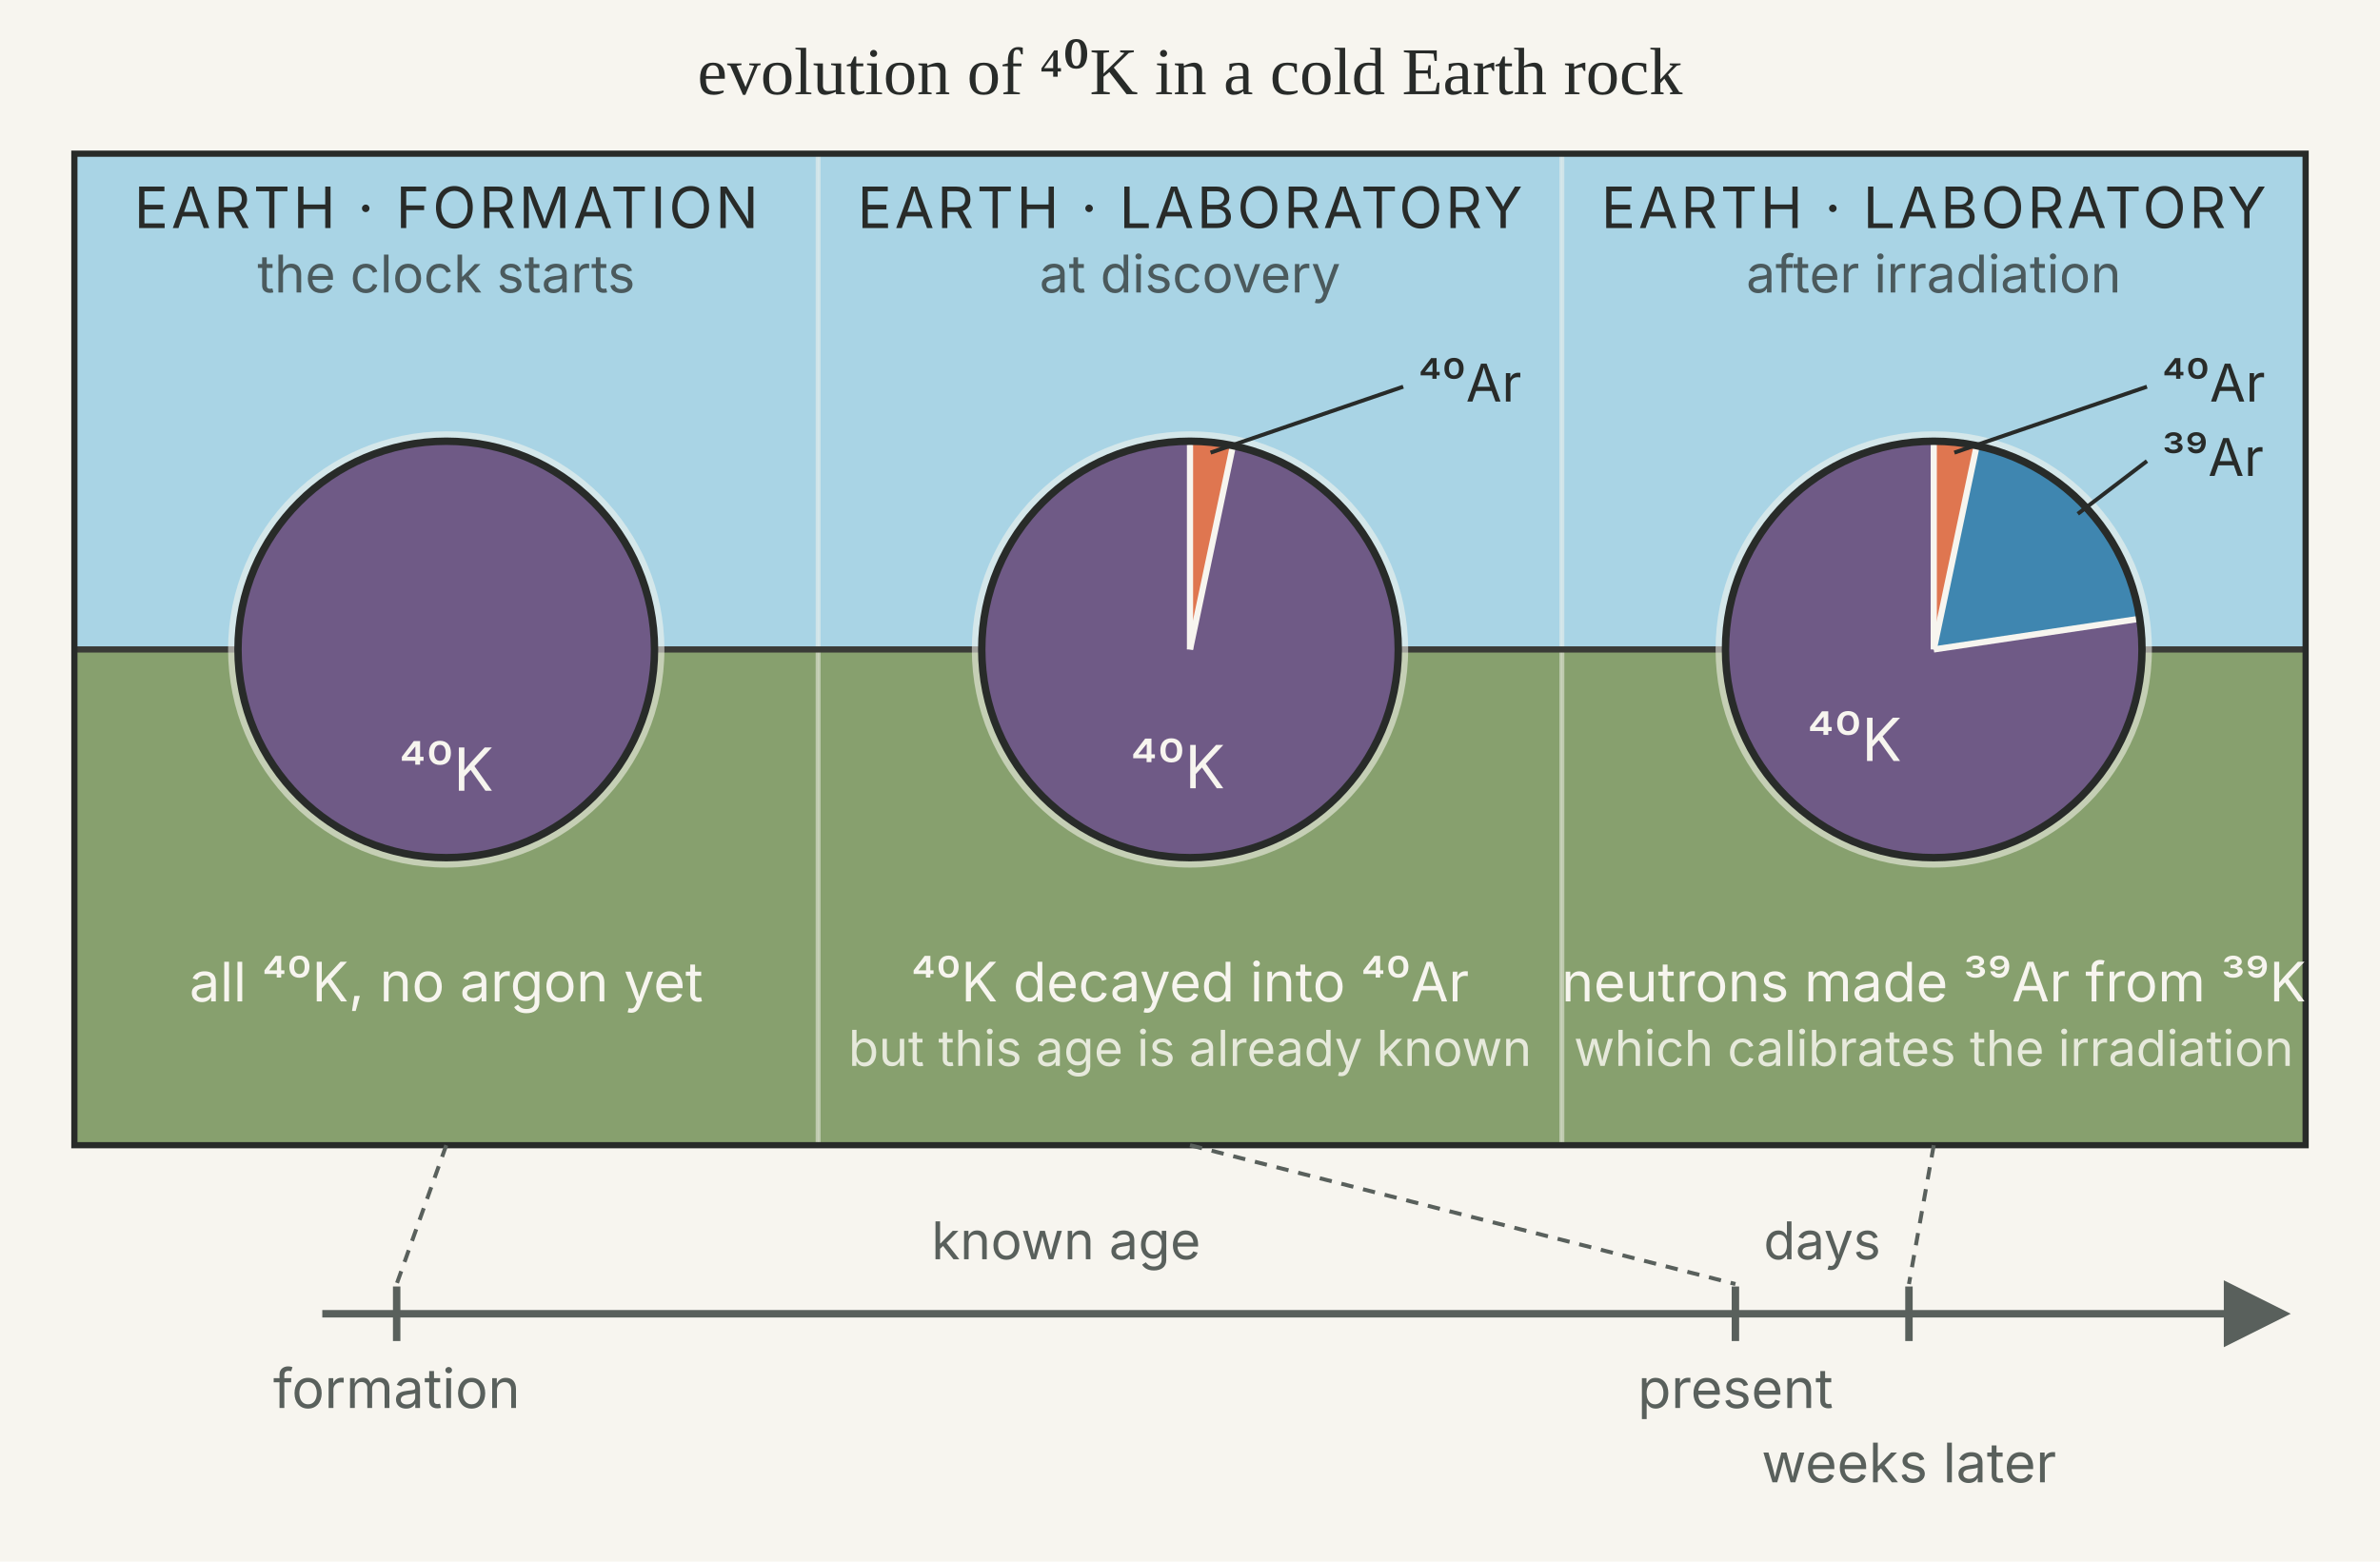
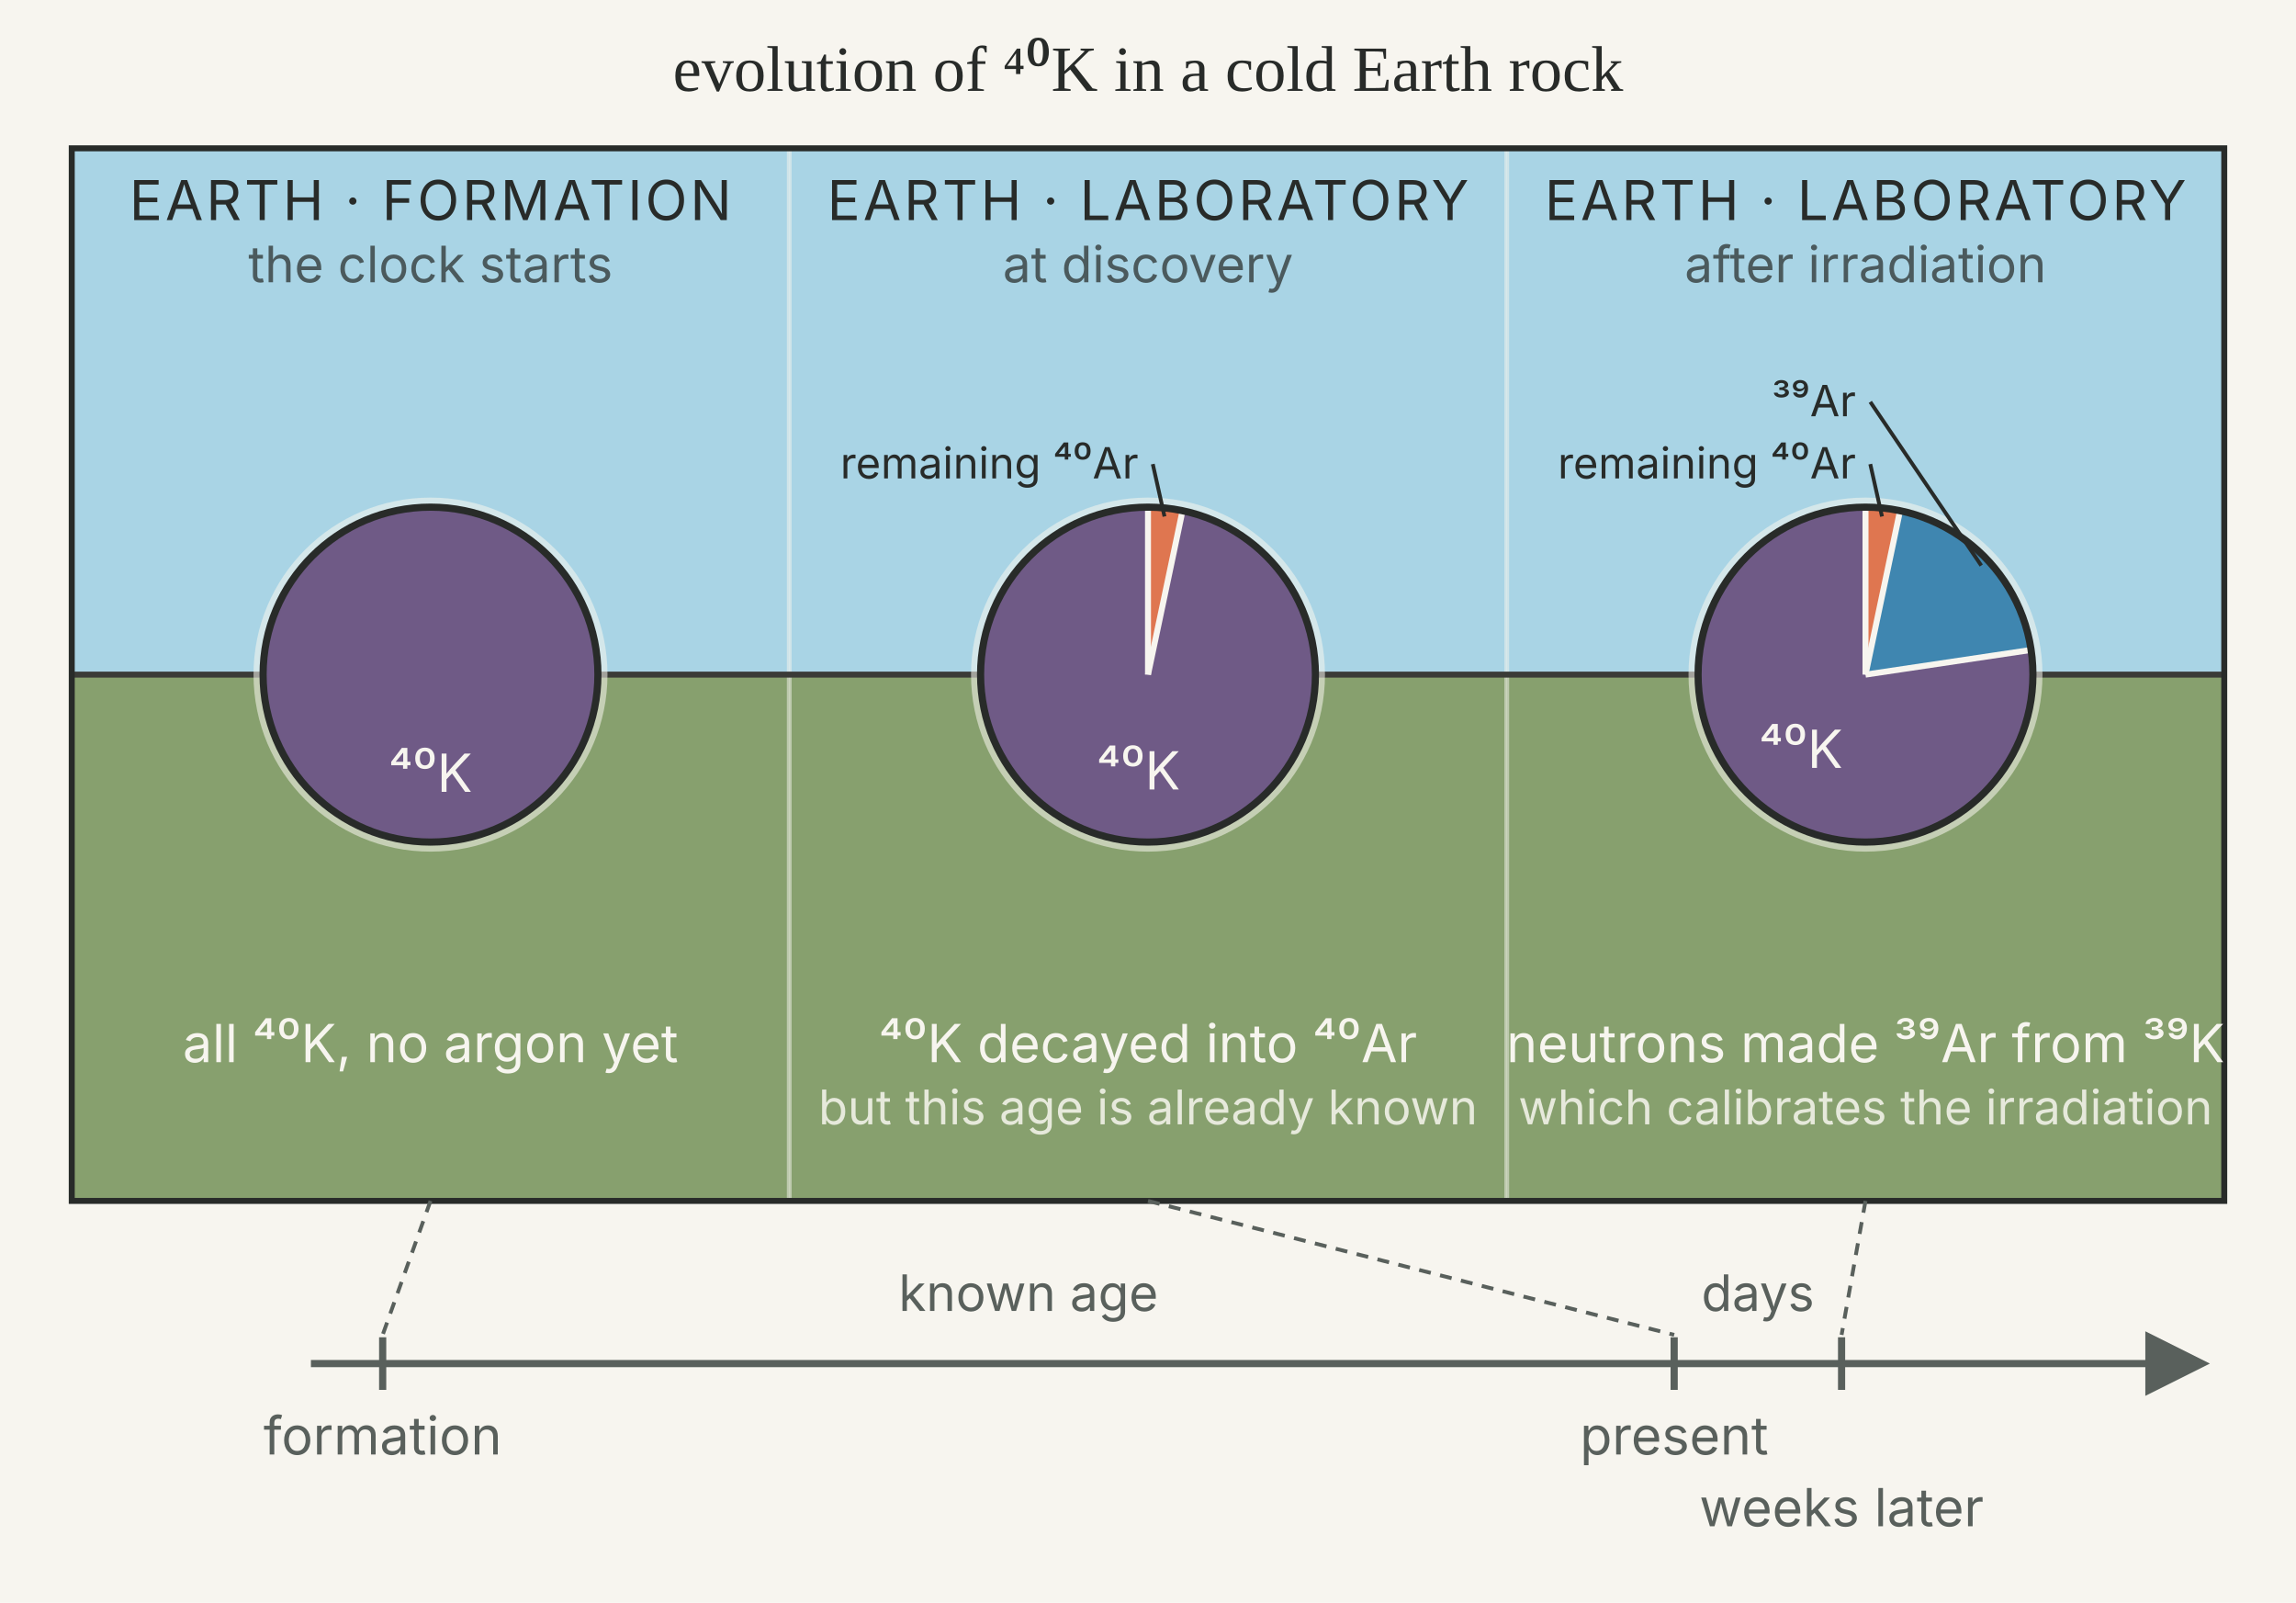
- <svg xmlns="http://www.w3.org/2000/svg" viewBox="0 0 960 630" role="img" aria-labelledby="title description">
-   <rect width="960" height="630" fill="#f7f5ef" />
+ <svg xmlns="http://www.w3.org/2000/svg" viewBox="0 0 960 670" role="img" aria-labelledby="title description">
+   <rect width="960" height="670" fill="#f7f5ef" />
  <text x="480" y="38" text-anchor="middle" fill="#282b29" font-family="Georgia, 'Times New Roman', serif" font-size="27">evolution of ⁴⁰K in a cold Earth rock</text>
  <g font-family="Inter, Arial, sans-serif">
-     <rect x="30" y="62" width="300" height="200" fill="#a9d4e5" />
-     <rect x="30" y="262" width="300" height="200" fill="#87a06e" />
-     <rect x="330" y="62" width="300" height="200" fill="#a9d4e5" />
-     <rect x="330" y="262" width="300" height="200" fill="#87a06e" />
-     <rect x="630" y="62" width="300" height="200" fill="#a9d4e5" />
-     <rect x="630" y="262" width="300" height="200" fill="#87a06e" />
-     <line x1="330" y1="62" x2="330" y2="462" stroke="#f7f5ef" stroke-opacity="0.5" stroke-width="2" />
-     <line x1="630" y1="62" x2="630" y2="462" stroke="#f7f5ef" stroke-opacity="0.5" stroke-width="2" />
-     <line x1="30" y1="262" x2="930" y2="262" stroke="#3a3b37" stroke-width="2.5" />
-     <rect x="30" y="62" width="900" height="400" fill="none" stroke="#282b29" stroke-width="2.5" />
+     <rect x="30" y="62" width="300" height="220" fill="#a9d4e5" />
+     <rect x="30" y="282" width="300" height="220" fill="#87a06e" />
+     <rect x="330" y="62" width="300" height="220" fill="#a9d4e5" />
+     <rect x="330" y="282" width="300" height="220" fill="#87a06e" />
+     <rect x="630" y="62" width="300" height="220" fill="#a9d4e5" />
+     <rect x="630" y="282" width="300" height="220" fill="#87a06e" />
+     <line x1="330" y1="62" x2="330" y2="502" stroke="#f7f5ef" stroke-opacity="0.5" stroke-width="2" />
+     <line x1="630" y1="62" x2="630" y2="502" stroke="#f7f5ef" stroke-opacity="0.5" stroke-width="2" />
+     <line x1="30" y1="282" x2="930" y2="282" stroke="#3a3b37" stroke-width="2.5" />
+     <rect x="30" y="62" width="900" height="440" fill="none" stroke="#282b29" stroke-width="2.5" />
    <text x="180" y="92" text-anchor="middle" fill="#282b29" font-size="23" letter-spacing="1.2">EARTH · FORMATION</text>
    <text x="180" y="118" text-anchor="middle" fill="#282b29" fill-opacity="0.72" font-size="21">the clock starts</text>
-     <circle cx="180.0" cy="262.0" r="88" fill="#f7f5ef" fill-opacity="0.55" />
-     <circle cx="180.0" cy="262.0" r="84" fill="#6f5a86" />
-     <circle cx="180.0" cy="262.0" r="84" fill="none" stroke="#282b29" stroke-width="3" />
-     <text x="180" y="319" text-anchor="middle" fill="#f7f5ef" font-size="24">⁴⁰K</text>
-     <text x="180" y="404" text-anchor="middle" fill="#f7f5ef" font-size="22">all ⁴⁰K, no argon yet</text>
+     <circle cx="180.0" cy="282.0" r="74" fill="#f7f5ef" fill-opacity="0.55" />
+     <circle cx="180.0" cy="282.0" r="70" fill="#6f5a86" />
+     <circle cx="180.0" cy="282.0" r="70" fill="none" stroke="#282b29" stroke-width="3" />
+     <text x="180" y="331" text-anchor="middle" fill="#f7f5ef" font-size="22">⁴⁰K</text>
+     <text x="180" y="444" text-anchor="middle" fill="#f7f5ef" font-size="22">all ⁴⁰K, no argon yet</text>
    <text x="480" y="92" text-anchor="middle" fill="#282b29" font-size="23" letter-spacing="1.2">EARTH · LABORATORY</text>
    <text x="480" y="118" text-anchor="middle" fill="#282b29" fill-opacity="0.72" font-size="21">at discovery</text>
-     <circle cx="480.0" cy="262.0" r="88" fill="#f7f5ef" fill-opacity="0.55" />
-     <path d="M480.0 262.0 L480.00 178.00 A84 84 0 0 1 497.32 179.81 Z" fill="#df7650" />
-     <path d="M480.0 262.0 L497.32 179.81 A84 84 0 1 1 480.00 178.00 Z" fill="#6f5a86" />
-     <line x1="480.0" y1="262.0" x2="480.00" y2="178.00" stroke="#f7f5ef" stroke-width="2.5" />
-     <line x1="480.0" y1="262.0" x2="497.32" y2="179.81" stroke="#f7f5ef" stroke-width="2.5" />
-     <circle cx="480.0" cy="262.0" r="84" fill="none" stroke="#282b29" stroke-width="3" />
-     <line x1="488.3" y1="182.6" x2="566.0" y2="156.0" stroke="#282b29" stroke-width="1.6" />
-     <text x="572.0" y="162.0" fill="#282b29" font-size="21">⁴⁰Ar</text>
-     <text x="475" y="318" text-anchor="middle" fill="#f7f5ef" font-size="24">⁴⁰K</text>
-     <text x="480" y="404" text-anchor="middle" fill="#f7f5ef" font-size="22">⁴⁰K decayed into ⁴⁰Ar</text>
-     <text x="480" y="430" text-anchor="middle" fill="#f7f5ef" fill-opacity="0.85" font-size="20">but this age is already known</text>
+     <circle cx="480.0" cy="282.0" r="74" fill="#f7f5ef" fill-opacity="0.55" />
+     <path d="M480.0 282.0 L480.00 212.00 A70 70 0 0 1 494.44 213.50 Z" fill="#df7650" />
+     <path d="M480.0 282.0 L494.44 213.50 A70 70 0 1 1 480.00 212.00 Z" fill="#6f5a86" />
+     <line x1="480.0" y1="282.0" x2="480.00" y2="212.00" stroke="#f7f5ef" stroke-width="2.5" />
+     <line x1="480.0" y1="282.0" x2="494.44" y2="213.50" stroke="#f7f5ef" stroke-width="2.5" />
+     <circle cx="480.0" cy="282.0" r="70" fill="none" stroke="#282b29" stroke-width="3" />
+     <text x="476" y="330" text-anchor="middle" fill="#f7f5ef" font-size="22">⁴⁰K</text>
+     <line x1="482.0" y1="194" x2="486.9" y2="215.9" stroke="#282b29" stroke-width="1.6" />
+     <text x="476.0" y="200" text-anchor="end" fill="#282b29" font-size="18">remaining ⁴⁰Ar</text>
+     <text x="480" y="444" text-anchor="middle" fill="#f7f5ef" font-size="22">⁴⁰K decayed into ⁴⁰Ar</text>
+     <text x="480" y="470" text-anchor="middle" fill="#f7f5ef" fill-opacity="0.85" font-size="20">but this age is already known</text>
    <text x="780" y="92" text-anchor="middle" fill="#282b29" font-size="23" letter-spacing="1.2">EARTH · LABORATORY</text>
    <text x="780" y="118" text-anchor="middle" fill="#282b29" fill-opacity="0.72" font-size="21">after irradiation</text>
-     <circle cx="780.0" cy="262.0" r="88" fill="#f7f5ef" fill-opacity="0.55" />
-     <path d="M780.0 262.0 L780.00 178.00 A84 84 0 0 1 797.32 179.81 Z" fill="#df7650" />
-     <path d="M780.0 262.0 L797.32 179.81 A84 84 0 0 1 863.08 249.61 Z" fill="#3f86b0" />
-     <path d="M780.0 262.0 L863.08 249.61 A84 84 0 1 1 780.00 178.00 Z" fill="#6f5a86" />
-     <line x1="780.0" y1="262.0" x2="780.00" y2="178.00" stroke="#f7f5ef" stroke-width="2.5" />
-     <line x1="780.0" y1="262.0" x2="797.32" y2="179.81" stroke="#f7f5ef" stroke-width="2.5" />
-     <line x1="780.0" y1="262.0" x2="863.08" y2="249.61" stroke="#f7f5ef" stroke-width="2.5" />
-     <circle cx="780.0" cy="262.0" r="84" fill="none" stroke="#282b29" stroke-width="3" />
-     <line x1="788.3" y1="182.6" x2="866.0" y2="156.0" stroke="#282b29" stroke-width="1.6" />
-     <text x="872.0" y="162.0" fill="#282b29" font-size="21">⁴⁰Ar</text>
-     <line x1="838.1" y1="207.3" x2="866.0" y2="186.0" stroke="#282b29" stroke-width="1.6" />
-     <text x="872.0" y="192.0" fill="#282b29" font-size="21">³⁹Ar</text>
-     <text x="748" y="307" text-anchor="middle" fill="#f7f5ef" font-size="24">⁴⁰K</text>
-     <text x="780" y="404" text-anchor="middle" fill="#f7f5ef" font-size="22">neutrons made ³⁹Ar from ³⁹K</text>
-     <text x="780" y="430" text-anchor="middle" fill="#f7f5ef" fill-opacity="0.85" font-size="20">which calibrates the irradiation</text>
+     <circle cx="780.0" cy="282.0" r="74" fill="#f7f5ef" fill-opacity="0.55" />
+     <path d="M780.0 282.0 L780.00 212.00 A70 70 0 0 1 794.44 213.50 Z" fill="#df7650" />
+     <path d="M780.0 282.0 L794.44 213.50 A70 70 0 0 1 849.23 271.68 Z" fill="#3f86b0" />
+     <path d="M780.0 282.0 L849.23 271.68 A70 70 0 1 1 780.00 212.00 Z" fill="#6f5a86" />
+     <line x1="780.0" y1="282.0" x2="780.00" y2="212.00" stroke="#f7f5ef" stroke-width="2.5" />
+     <line x1="780.0" y1="282.0" x2="794.44" y2="213.50" stroke="#f7f5ef" stroke-width="2.5" />
+     <line x1="780.0" y1="282.0" x2="849.23" y2="271.68" stroke="#f7f5ef" stroke-width="2.5" />
+     <circle cx="780.0" cy="282.0" r="70" fill="none" stroke="#282b29" stroke-width="3" />
+     <text x="753" y="321" text-anchor="middle" fill="#f7f5ef" font-size="22">⁴⁰K</text>
+     <line x1="782.0" y1="168" x2="828.4" y2="236.4" stroke="#282b29" stroke-width="1.6" />
+     <text x="776.0" y="174" text-anchor="end" fill="#282b29" font-size="18">³⁹Ar</text>
+     <line x1="782.0" y1="194" x2="786.9" y2="215.9" stroke="#282b29" stroke-width="1.6" />
+     <text x="776.0" y="200" text-anchor="end" fill="#282b29" font-size="18">remaining ⁴⁰Ar</text>
+     <text x="780" y="444" text-anchor="middle" fill="#f7f5ef" font-size="22">neutrons made ³⁹Ar from ³⁹K</text>
+     <text x="780" y="470" text-anchor="middle" fill="#f7f5ef" fill-opacity="0.85" font-size="20">which calibrates the irradiation</text>
    <defs>
      <marker id="tarrow" markerWidth="9" markerHeight="9" refX="7" refY="4.5" orient="auto">
        <path d="M0 0 L9 4.5 L0 9 Z" fill="#59605c" />
      </marker>
    </defs>
-     <line x1="180" y1="462" x2="160" y2="518" stroke="#59605c" stroke-width="1.6" stroke-dasharray="5 4" />
-     <line x1="480" y1="462" x2="700" y2="518" stroke="#59605c" stroke-width="1.6" stroke-dasharray="5 4" />
-     <line x1="780" y1="462" x2="770" y2="518" stroke="#59605c" stroke-width="1.6" stroke-dasharray="5 4" />
-     <line x1="130" y1="530" x2="918" y2="530" stroke="#59605c" stroke-width="3" marker-end="url(#tarrow)" />
-     <line x1="160" y1="519" x2="160" y2="541" stroke="#59605c" stroke-width="3" />
-     <text x="160" y="568" text-anchor="middle" fill="#59605c" font-size="22">formation</text>
-     <line x1="700" y1="519" x2="700" y2="541" stroke="#59605c" stroke-width="3" />
-     <text x="700" y="568" text-anchor="middle" fill="#59605c" font-size="22">present</text>
-     <line x1="770" y1="519" x2="770" y2="541" stroke="#59605c" stroke-width="3" />
-     <text x="770" y="598" text-anchor="middle" fill="#59605c" font-size="22">weeks later</text>
-     <text x="430" y="508" text-anchor="middle" fill="#59605c" font-size="21">known age</text>
-     <text x="735" y="508" text-anchor="middle" fill="#59605c" font-size="21">days</text>
+     <line x1="180" y1="502" x2="160" y2="558" stroke="#59605c" stroke-width="1.6" stroke-dasharray="5 4" />
+     <line x1="480" y1="502" x2="700" y2="558" stroke="#59605c" stroke-width="1.6" stroke-dasharray="5 4" />
+     <line x1="780" y1="502" x2="770" y2="558" stroke="#59605c" stroke-width="1.6" stroke-dasharray="5 4" />
+     <line x1="130" y1="570" x2="918" y2="570" stroke="#59605c" stroke-width="3" marker-end="url(#tarrow)" />
+     <line x1="160" y1="559" x2="160" y2="581" stroke="#59605c" stroke-width="3" />
+     <text x="160" y="608" text-anchor="middle" fill="#59605c" font-size="22">formation</text>
+     <line x1="700" y1="559" x2="700" y2="581" stroke="#59605c" stroke-width="3" />
+     <text x="700" y="608" text-anchor="middle" fill="#59605c" font-size="22">present</text>
+     <line x1="770" y1="559" x2="770" y2="581" stroke="#59605c" stroke-width="3" />
+     <text x="770" y="638" text-anchor="middle" fill="#59605c" font-size="22">weeks later</text>
+     <text x="430" y="548" text-anchor="middle" fill="#59605c" font-size="21">known age</text>
+     <text x="735" y="548" text-anchor="middle" fill="#59605c" font-size="21">days</text>
  </g>
</svg>
